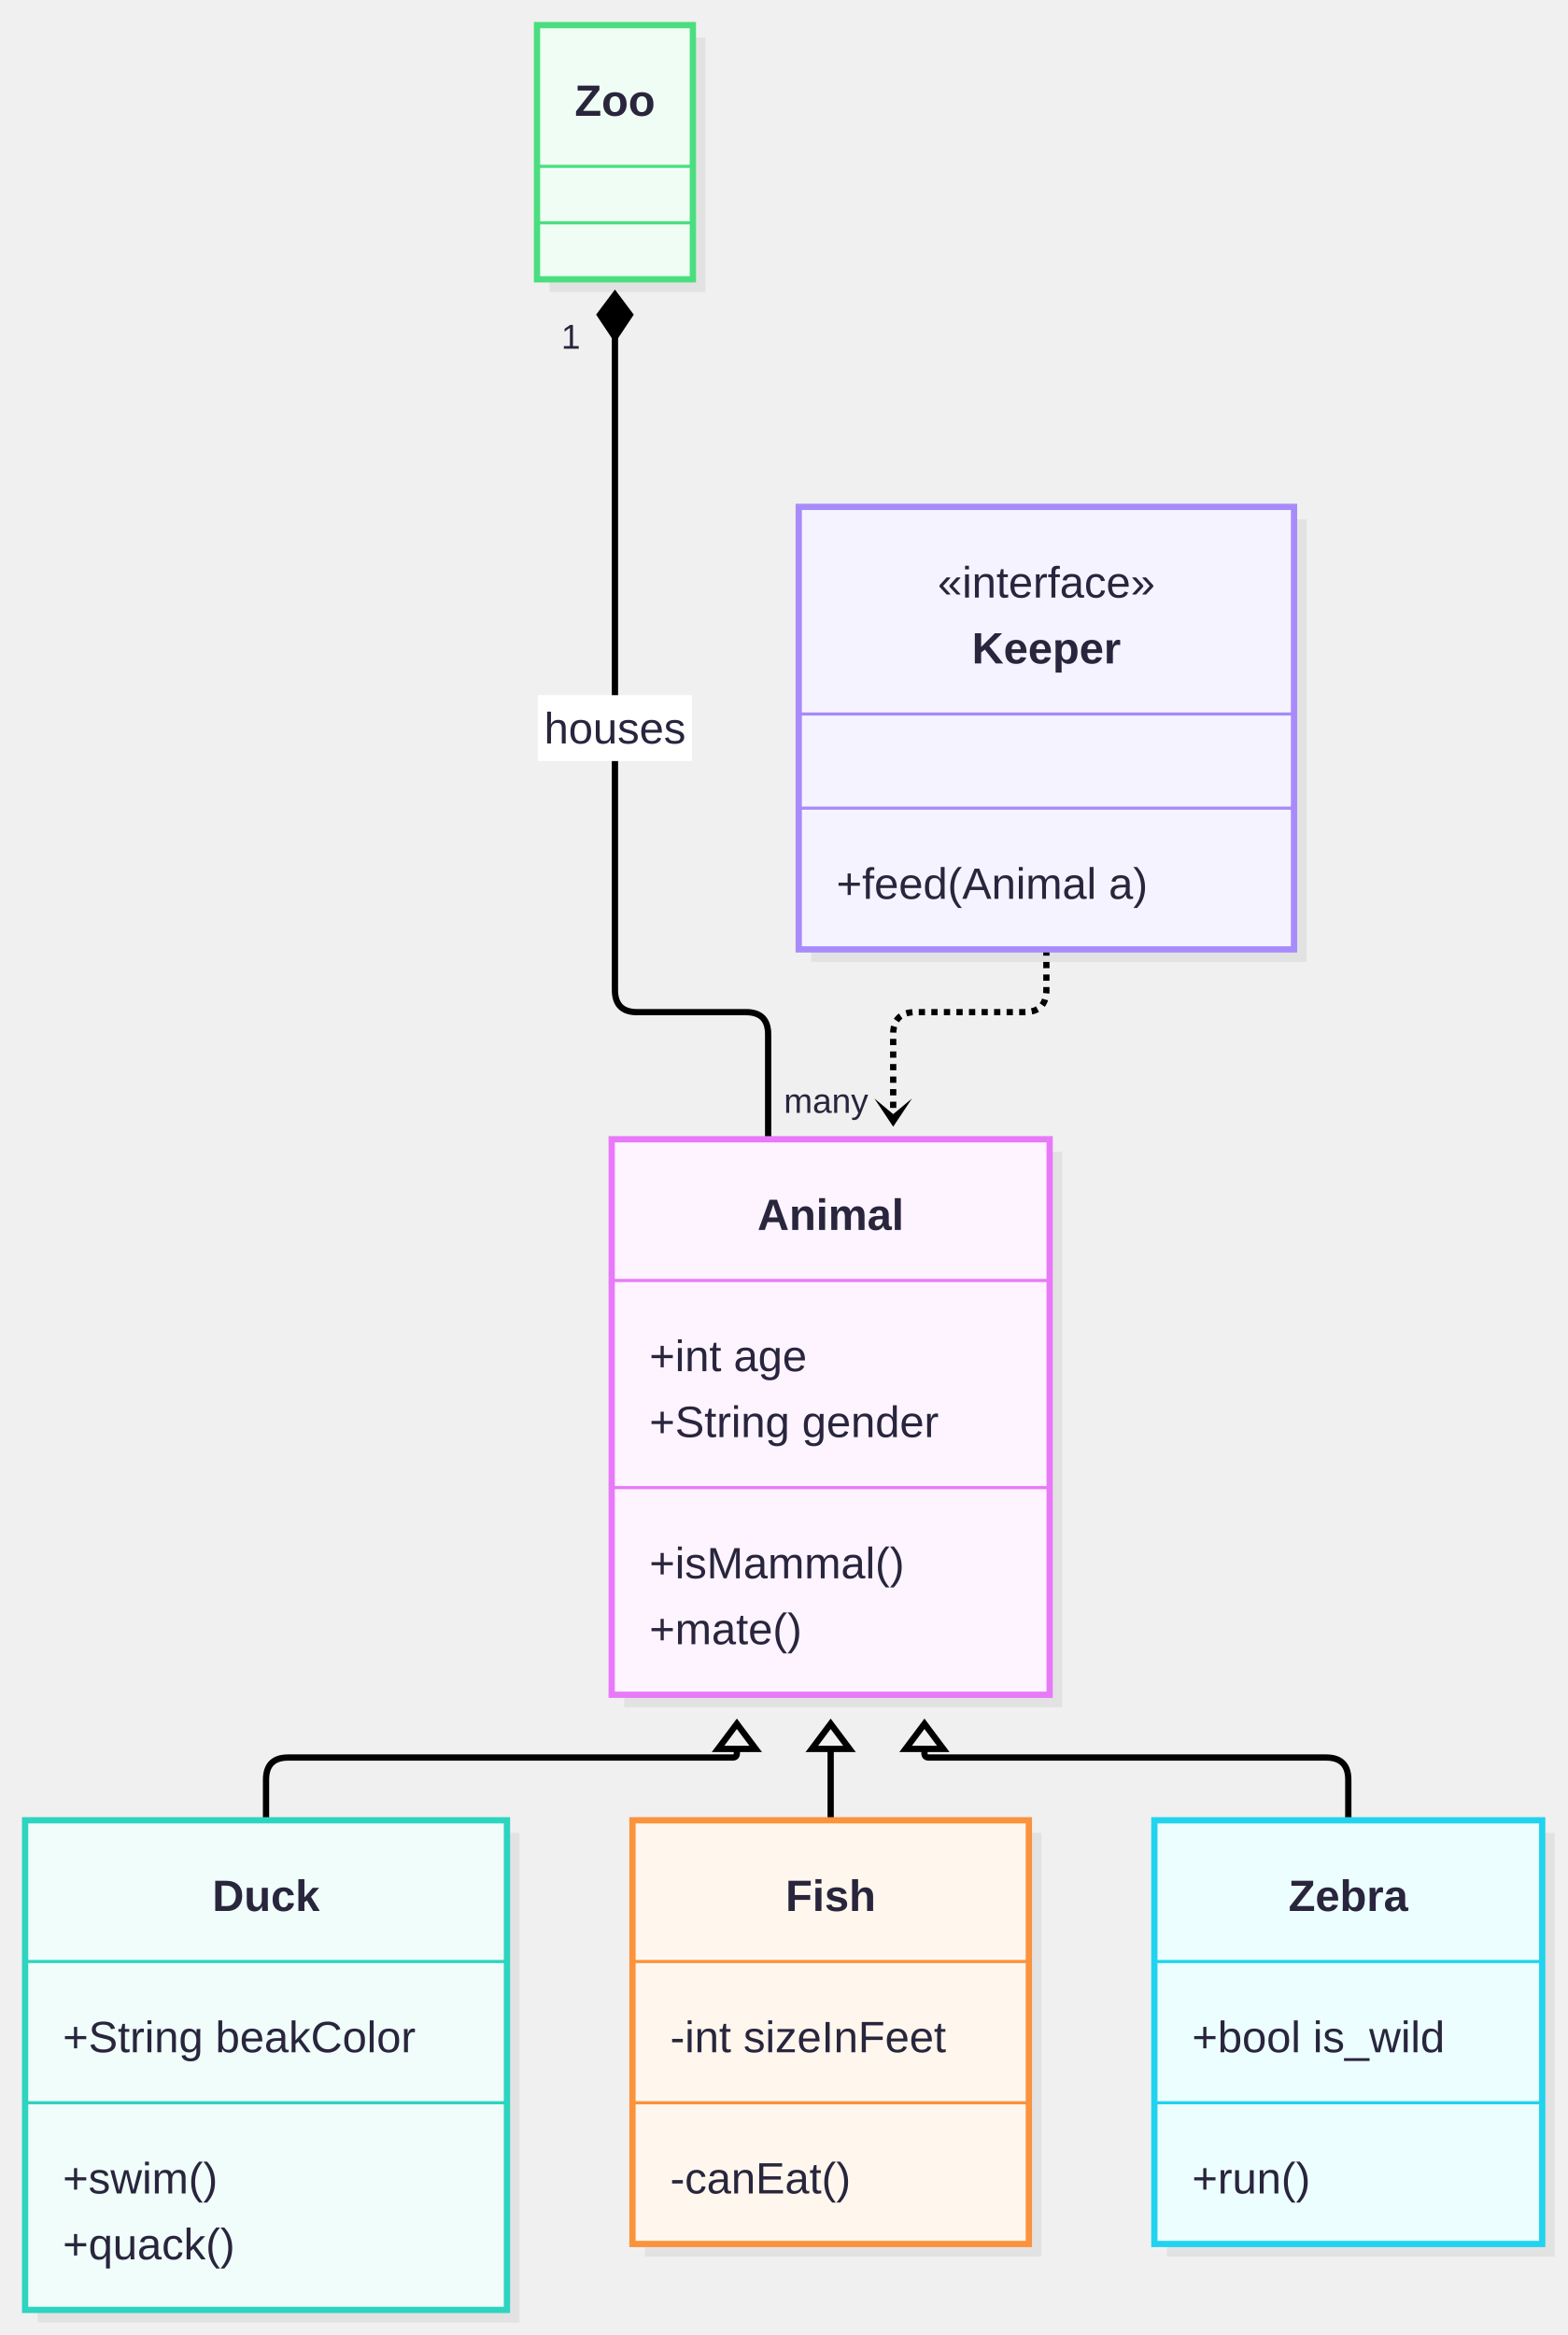
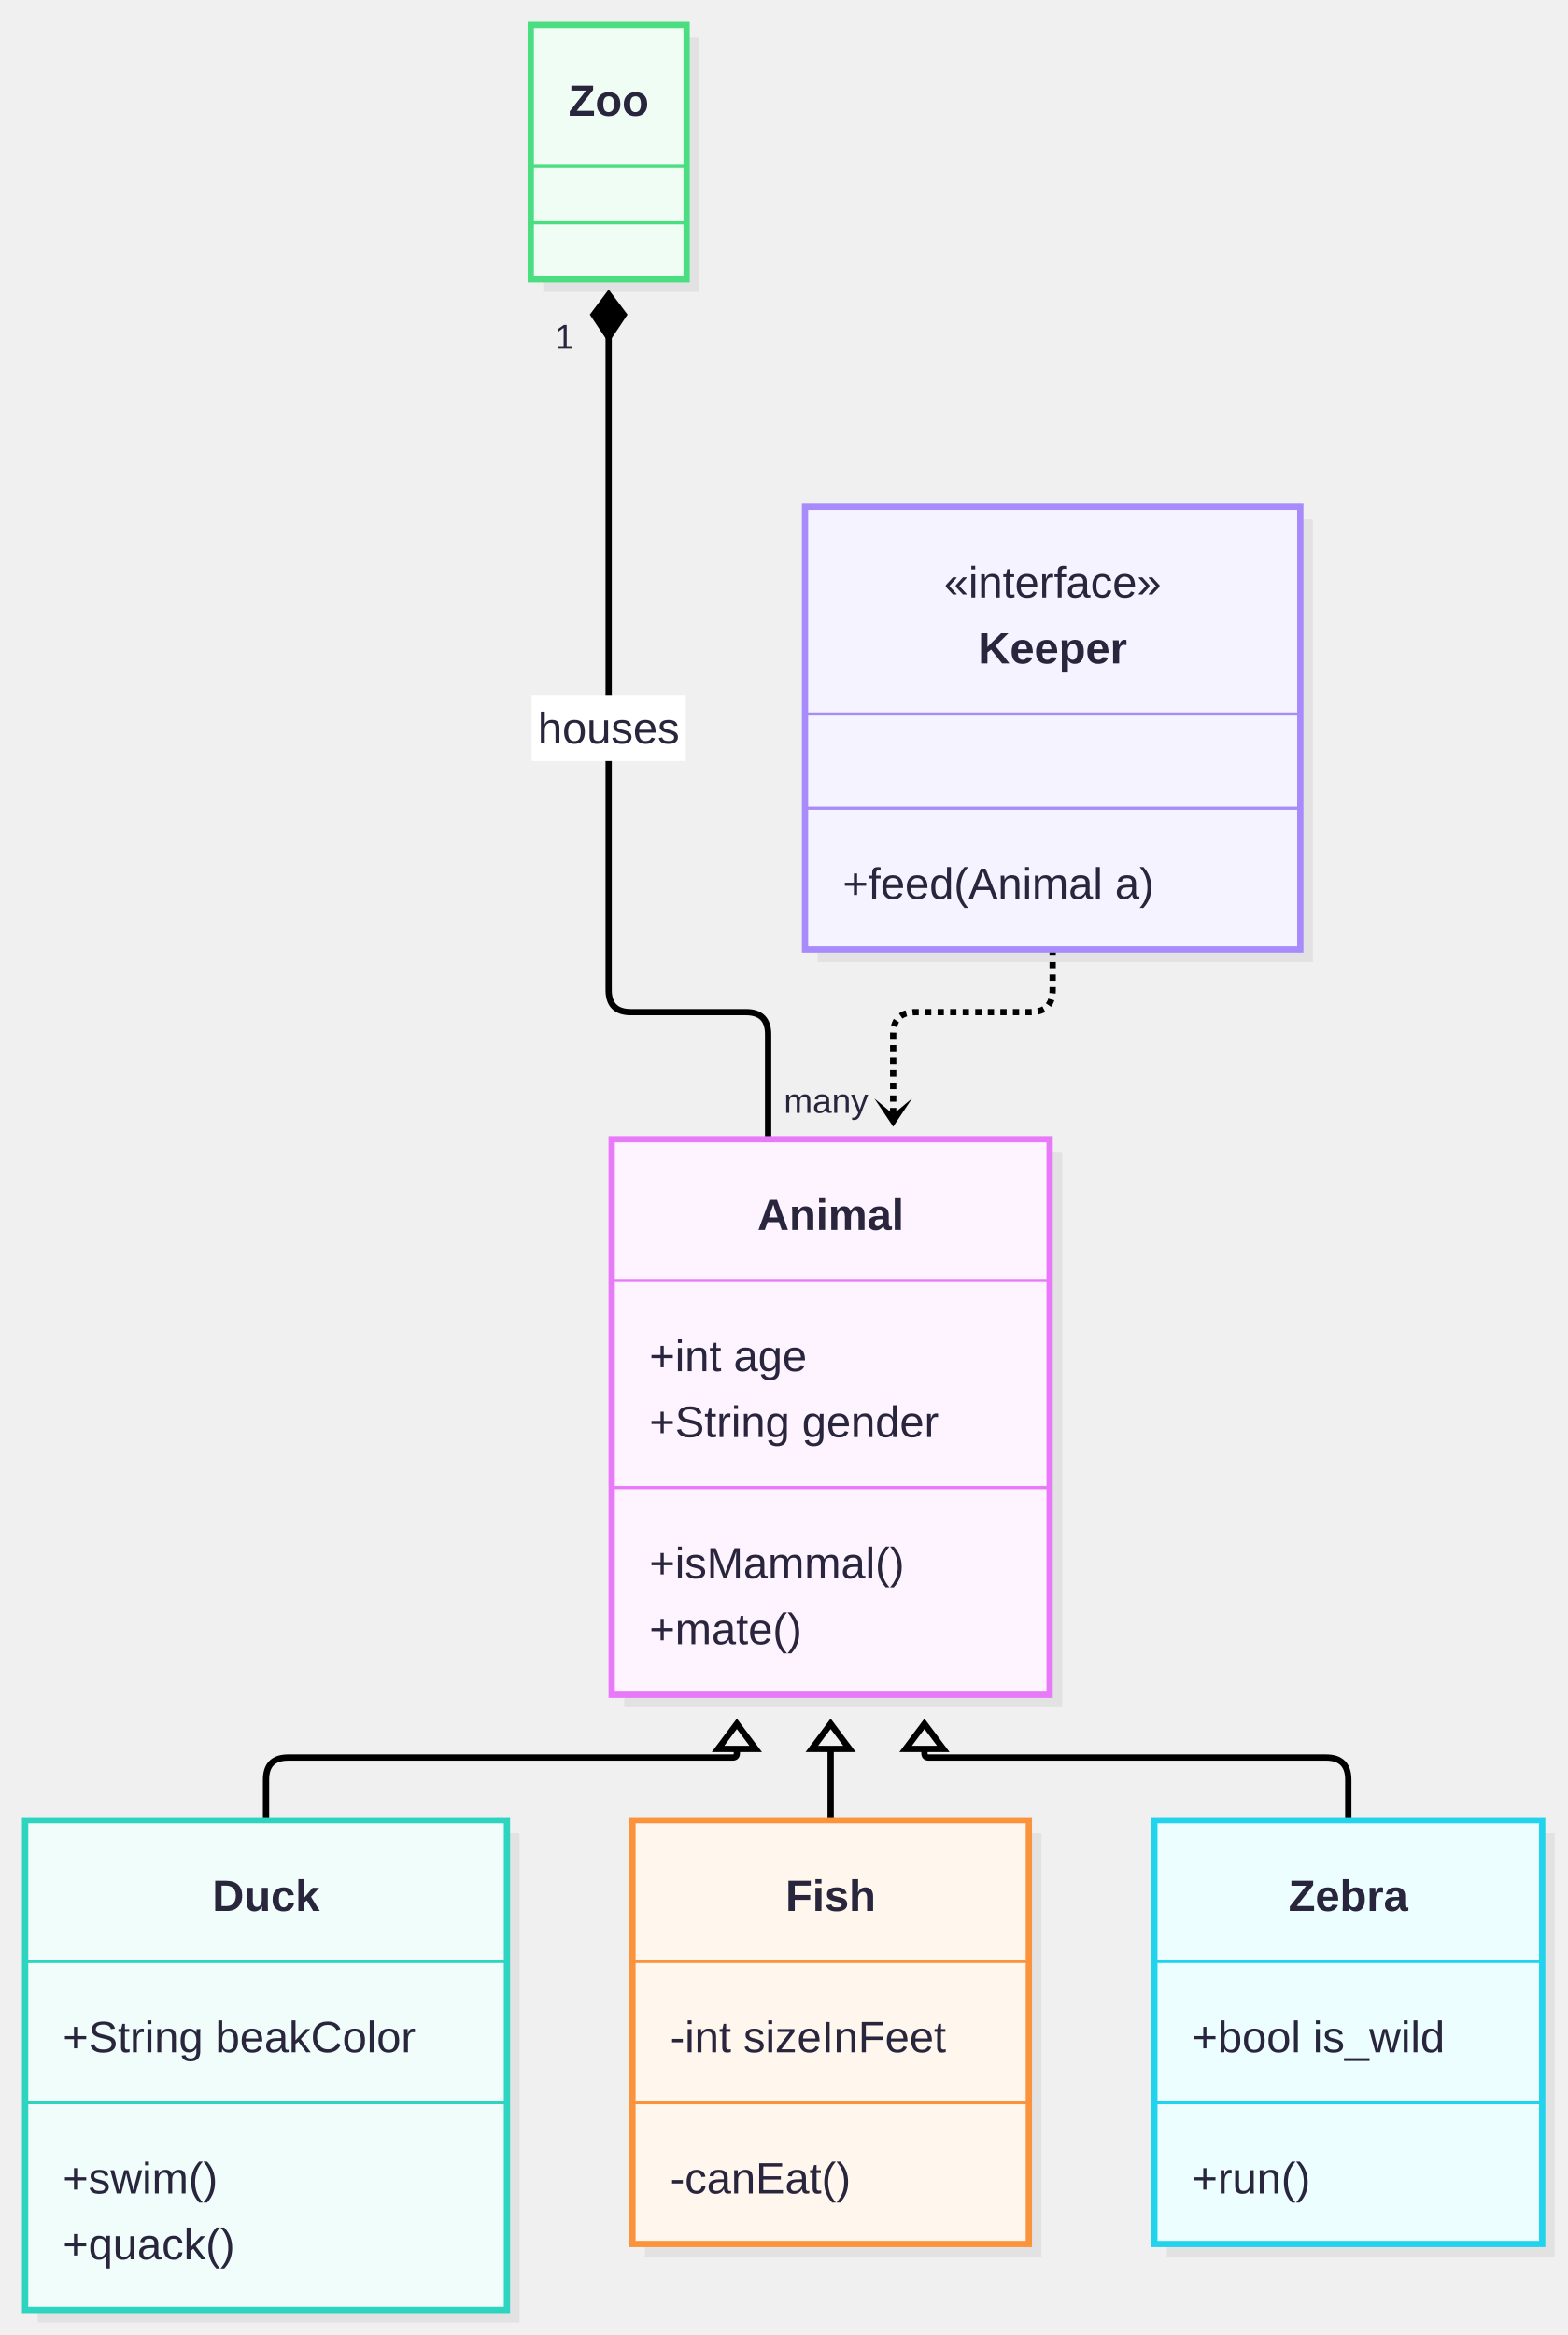
<svg xmlns="http://www.w3.org/2000/svg" id="my-svg" width="100%" class="classDiagram" style="max-width: 499.45px; background-color: white;" viewBox="-8 -8 499.45 744" role="graphics-document document" aria-roledescription="classDiagram">
  <style>#my-svg{font-family:"Recursive Variable", arial, sans-serif;font-size:16px;}#my-svg text{font-family:"Recursive Variable", arial, sans-serif;}</style>
  <g>
    <g class="edgePaths">
      <g id="L-Animal-Duck-0" class="edgePath">
        <path class="flowchart-link LS-Animal LE-Duck" d="M226.816,549.25L226.816,550.625C226.816,551.542,226.358,552,225.441,552L83.846,552C79.132,552,76.775,554.357,76.775,559.071L76.775,572" fill="none" stroke="#000000" stroke-width="2" />
        <path class="marker" d="M226.816,541.25L220.816,549.25L232.816,549.25Z" fill="none" stroke="#000000" stroke-width="2" />
      </g>
      <g id="L-Animal-Fish-1" class="edgePath">
        <path class="flowchart-link LS-Animal LE-Fish" d="M256.705,549.25L256.705,572" fill="none" stroke="#000000" stroke-width="2" />
        <path class="marker" d="M256.705,541.25L250.705,549.25L262.705,549.25Z" fill="none" stroke="#000000" stroke-width="2" />
      </g>
      <g id="L-Animal-Zebra-2" class="edgePath">
        <path class="flowchart-link LS-Animal LE-Zebra" d="M286.594,549.25L286.594,550.625C286.594,551.542,287.052,552,287.969,552L414.584,552C419.298,552,421.656,554.357,421.656,559.071L421.656,572" fill="none" stroke="#000000" stroke-width="2" />
        <path class="marker" d="M286.594,541.25L280.594,549.25L292.594,549.25Z" fill="none" stroke="#000000" stroke-width="2" />
      </g>
      <g id="L-Zoo-Animal-3" class="edgePath">
-         <path class="flowchart-link LS-Zoo LE-Animal" d="M187.963,98.25L187.963,307.429C187.963,312.143,190.32,314.5,195.034,314.5L229.708,314.5C234.422,314.5,236.779,316.857,236.779,321.571L236.779,355" fill="none" stroke="#000000" stroke-width="2" />
-         <path class="marker" d="M187.963,101.25L181.963,92.25L187.963,84.25L193.963,92.25Z" fill="#000000" stroke="#000000" stroke-width="0" />
+         <path class="flowchart-link LS-Zoo LE-Animal" d="M185.963,98.25L185.963,307.429C185.963,312.143,188.32,314.5,193.034,314.5L229.708,314.5C234.422,314.5,236.779,316.857,236.779,321.571L236.779,355" fill="none" stroke="#000000" stroke-width="2" />
+         <path class="marker" d="M185.963,101.25L179.963,92.25L185.963,84.25L191.963,92.25Z" fill="#000000" stroke="#000000" stroke-width="0" />
      </g>
      <g id="L-Keeper-Animal-4" class="edgePath">
-         <path class="flowchart-link LS-Keeper LE-Animal" d="M325.447,294.5L325.447,307.429C325.447,312.143,323.09,314.5,318.376,314.5L283.702,314.5C278.988,314.5,276.631,316.857,276.631,321.571L276.631,349" fill="none" stroke="#000000" stroke-width="2" stroke-dasharray="2 2" />
+         <path class="flowchart-link LS-Keeper LE-Animal" d="M327.447,294.5L327.447,307.429C327.447,312.143,325.09,314.5,320.376,314.5L283.702,314.5C278.988,314.5,276.631,316.857,276.631,321.571L276.631,349" fill="none" stroke="#000000" stroke-width="2" stroke-dasharray="2 2" />
        <path class="marker" d="M276.631,351L270.631,342L276.631,347L282.631,342Z" fill="#000000" stroke="#000000" stroke-width="0" />
      </g>
    </g>
    <g class="edgeLabels">
      <g class="edgeLabel">
-         <rect x="163.395" y="213.5" width="49.136" height="21" fill="#ffffff" stroke="none" />
-         <text x="187.963" y="228.9" text-anchor="middle" font-size="14" fill="#28253D">houses</text>
+         <rect x="161.395" y="213.5" width="49.136" height="21" fill="#ffffff" stroke="none" />
+         <text x="185.963" y="228.9" text-anchor="middle" font-size="14" fill="#28253D">houses</text>
      </g>
-       <text class="edgeTerminals" x="173.905" y="103.1" text-anchor="middle" font-size="11" fill="#28253D">1</text>
+       <text class="edgeTerminals" x="171.905" y="103.1" text-anchor="middle" font-size="11" fill="#28253D">1</text>
      <text class="edgeTerminals" x="255.226" y="346.6" text-anchor="middle" font-size="11" fill="#28253D">many</text>
    </g>
    <g class="nodes">
      <g id="classId-Animal-0" class="node default">
        <rect class="drop-shadow" x="190.927" y="359" width="139.556" height="177" fill="#000000" stroke="none" opacity="0.06" />
        <rect class="basic label-container" x="186.927" y="355" width="139.556" height="177" fill="#FDF4FF" stroke="#E879F9" stroke-width="2" />
        <text class="label" x="256.705" y="383.9" text-anchor="middle" font-size="14" fill="#28253D" font-weight="bold">Animal</text>
        <path class="divider" d="M186.927,400L326.483,400" fill="none" stroke="#E879F9" stroke-width="1" />
        <text class="label" x="198.927" y="428.9" text-anchor="start" font-size="14" fill="#28253D">
          <tspan x="198.927" y="428.9">+int age</tspan>
          <tspan x="198.927" y="449.9">+String gender</tspan>
        </text>
        <path class="divider" d="M186.927,466L326.483,466" fill="none" stroke="#E879F9" stroke-width="1" />
        <text class="label" x="198.927" y="494.9" text-anchor="start" font-size="14" fill="#28253D">
          <tspan x="198.927" y="494.9">+isMammal()</tspan>
          <tspan x="198.927" y="515.9">+mate()</tspan>
        </text>
      </g>
      <g id="classId-Duck-1" class="node default">
        <rect class="drop-shadow" x="4" y="576" width="153.549" height="156" fill="#000000" stroke="none" opacity="0.06" />
        <rect class="basic label-container" x="0" y="572" width="153.549" height="156" fill="#F0FDFA" stroke="#2DD4BF" stroke-width="2" />
        <text class="label" x="76.775" y="600.9" text-anchor="middle" font-size="14" fill="#28253D" font-weight="bold">Duck</text>
        <path class="divider" d="M0,617L153.549,617" fill="none" stroke="#2DD4BF" stroke-width="1" />
        <text class="label" x="12" y="645.9" text-anchor="start" font-size="14" fill="#28253D">+String beakColor</text>
        <path class="divider" d="M0,662L153.549,662" fill="none" stroke="#2DD4BF" stroke-width="1" />
        <text class="label" x="12" y="690.9" text-anchor="start" font-size="14" fill="#28253D">
          <tspan x="12" y="690.9">+swim()</tspan>
          <tspan x="12" y="711.9">+quack()</tspan>
        </text>
      </g>
      <g id="classId-Fish-2" class="node default">
        <rect class="drop-shadow" x="197.549" y="576" width="126.312" height="135" fill="#000000" stroke="none" opacity="0.06" />
        <rect class="basic label-container" x="193.549" y="572" width="126.312" height="135" fill="#FFF7ED" stroke="#FB923C" stroke-width="2" />
        <text class="label" x="256.705" y="600.9" text-anchor="middle" font-size="14" fill="#28253D" font-weight="bold">Fish</text>
        <path class="divider" d="M193.549,617L319.861,617" fill="none" stroke="#FB923C" stroke-width="1" />
        <text class="label" x="205.549" y="645.9" text-anchor="start" font-size="14" fill="#28253D">-int sizeInFeet</text>
        <path class="divider" d="M193.549,662L319.861,662" fill="none" stroke="#FB923C" stroke-width="1" />
        <text class="label" x="205.549" y="690.9" text-anchor="start" font-size="14" fill="#28253D">-canEat()</text>
      </g>
      <g id="classId-Zebra-3" class="node default">
        <rect class="drop-shadow" x="363.861" y="576" width="123.589" height="135" fill="#000000" stroke="none" opacity="0.06" />
        <rect class="basic label-container" x="359.861" y="572" width="123.589" height="135" fill="#ECFEFF" stroke="#22D3EE" stroke-width="2" />
        <text class="label" x="421.656" y="600.9" text-anchor="middle" font-size="14" fill="#28253D" font-weight="bold">Zebra</text>
        <path class="divider" d="M359.861,617L483.45,617" fill="none" stroke="#22D3EE" stroke-width="1" />
        <text class="label" x="371.861" y="645.9" text-anchor="start" font-size="14" fill="#28253D">+bool is_wild</text>
        <path class="divider" d="M359.861,662L483.45,662" fill="none" stroke="#22D3EE" stroke-width="1" />
        <text class="label" x="371.861" y="690.9" text-anchor="start" font-size="14" fill="#28253D">+run()</text>
      </g>
      <g id="classId-Zoo-4" class="node default">
-         <rect class="drop-shadow" x="167.132" y="4" width="49.662" height="81" fill="#000000" stroke="none" opacity="0.06" />
-         <rect class="basic label-container" x="163.132" y="0" width="49.662" height="81" fill="#F0FDF4" stroke="#4ADE80" stroke-width="2" />
-         <text class="label" x="187.963" y="28.9" text-anchor="middle" font-size="14" fill="#28253D" font-weight="bold">Zoo</text>
-         <path class="divider" d="M163.132,45L212.794,45" fill="none" stroke="#4ADE80" stroke-width="1" />
-         <path class="divider" d="M163.132,63L212.794,63" fill="none" stroke="#4ADE80" stroke-width="1" />
+         <rect class="drop-shadow" x="165.132" y="4" width="49.662" height="81" fill="#000000" stroke="none" opacity="0.06" />
+         <rect class="basic label-container" x="161.132" y="0" width="49.662" height="81" fill="#F0FDF4" stroke="#4ADE80" stroke-width="2" />
+         <text class="label" x="185.963" y="28.9" text-anchor="middle" font-size="14" fill="#28253D" font-weight="bold">Zoo</text>
+         <path class="divider" d="M161.132,45L210.794,45" fill="none" stroke="#4ADE80" stroke-width="1" />
+         <path class="divider" d="M161.132,63L210.794,63" fill="none" stroke="#4ADE80" stroke-width="1" />
      </g>
      <g id="classId-Keeper-5" class="node default">
-         <rect class="drop-shadow" x="250.531" y="157.5" width="157.833" height="141" fill="#000000" stroke="none" opacity="0.06" />
-         <rect class="basic label-container" x="246.531" y="153.5" width="157.833" height="141" fill="#F5F3FF" stroke="#A78BFA" stroke-width="2" />
-         <text class="label" x="325.447" y="182.4" text-anchor="middle" font-size="14" fill="#28253D">«interface»</text>
-         <text class="label" x="325.447" y="203.4" text-anchor="middle" font-size="14" fill="#28253D" font-weight="bold">Keeper</text>
-         <path class="divider" d="M246.531,219.5L404.364,219.5" fill="none" stroke="#A78BFA" stroke-width="1" />
-         <path class="divider" d="M246.531,249.5L404.364,249.5" fill="none" stroke="#A78BFA" stroke-width="1" />
-         <text class="label" x="258.531" y="278.4" text-anchor="start" font-size="14" fill="#28253D">+feed(Animal a)</text>
+         <rect class="drop-shadow" x="252.531" y="157.5" width="157.833" height="141" fill="#000000" stroke="none" opacity="0.06" />
+         <rect class="basic label-container" x="248.531" y="153.5" width="157.833" height="141" fill="#F5F3FF" stroke="#A78BFA" stroke-width="2" />
+         <text class="label" x="327.447" y="182.4" text-anchor="middle" font-size="14" fill="#28253D">«interface»</text>
+         <text class="label" x="327.447" y="203.4" text-anchor="middle" font-size="14" fill="#28253D" font-weight="bold">Keeper</text>
+         <path class="divider" d="M248.531,219.5L406.364,219.5" fill="none" stroke="#A78BFA" stroke-width="1" />
+         <path class="divider" d="M248.531,249.5L406.364,249.5" fill="none" stroke="#A78BFA" stroke-width="1" />
+         <text class="label" x="260.531" y="278.4" text-anchor="start" font-size="14" fill="#28253D">+feed(Animal a)</text>
      </g>
    </g>
  </g>
</svg>
